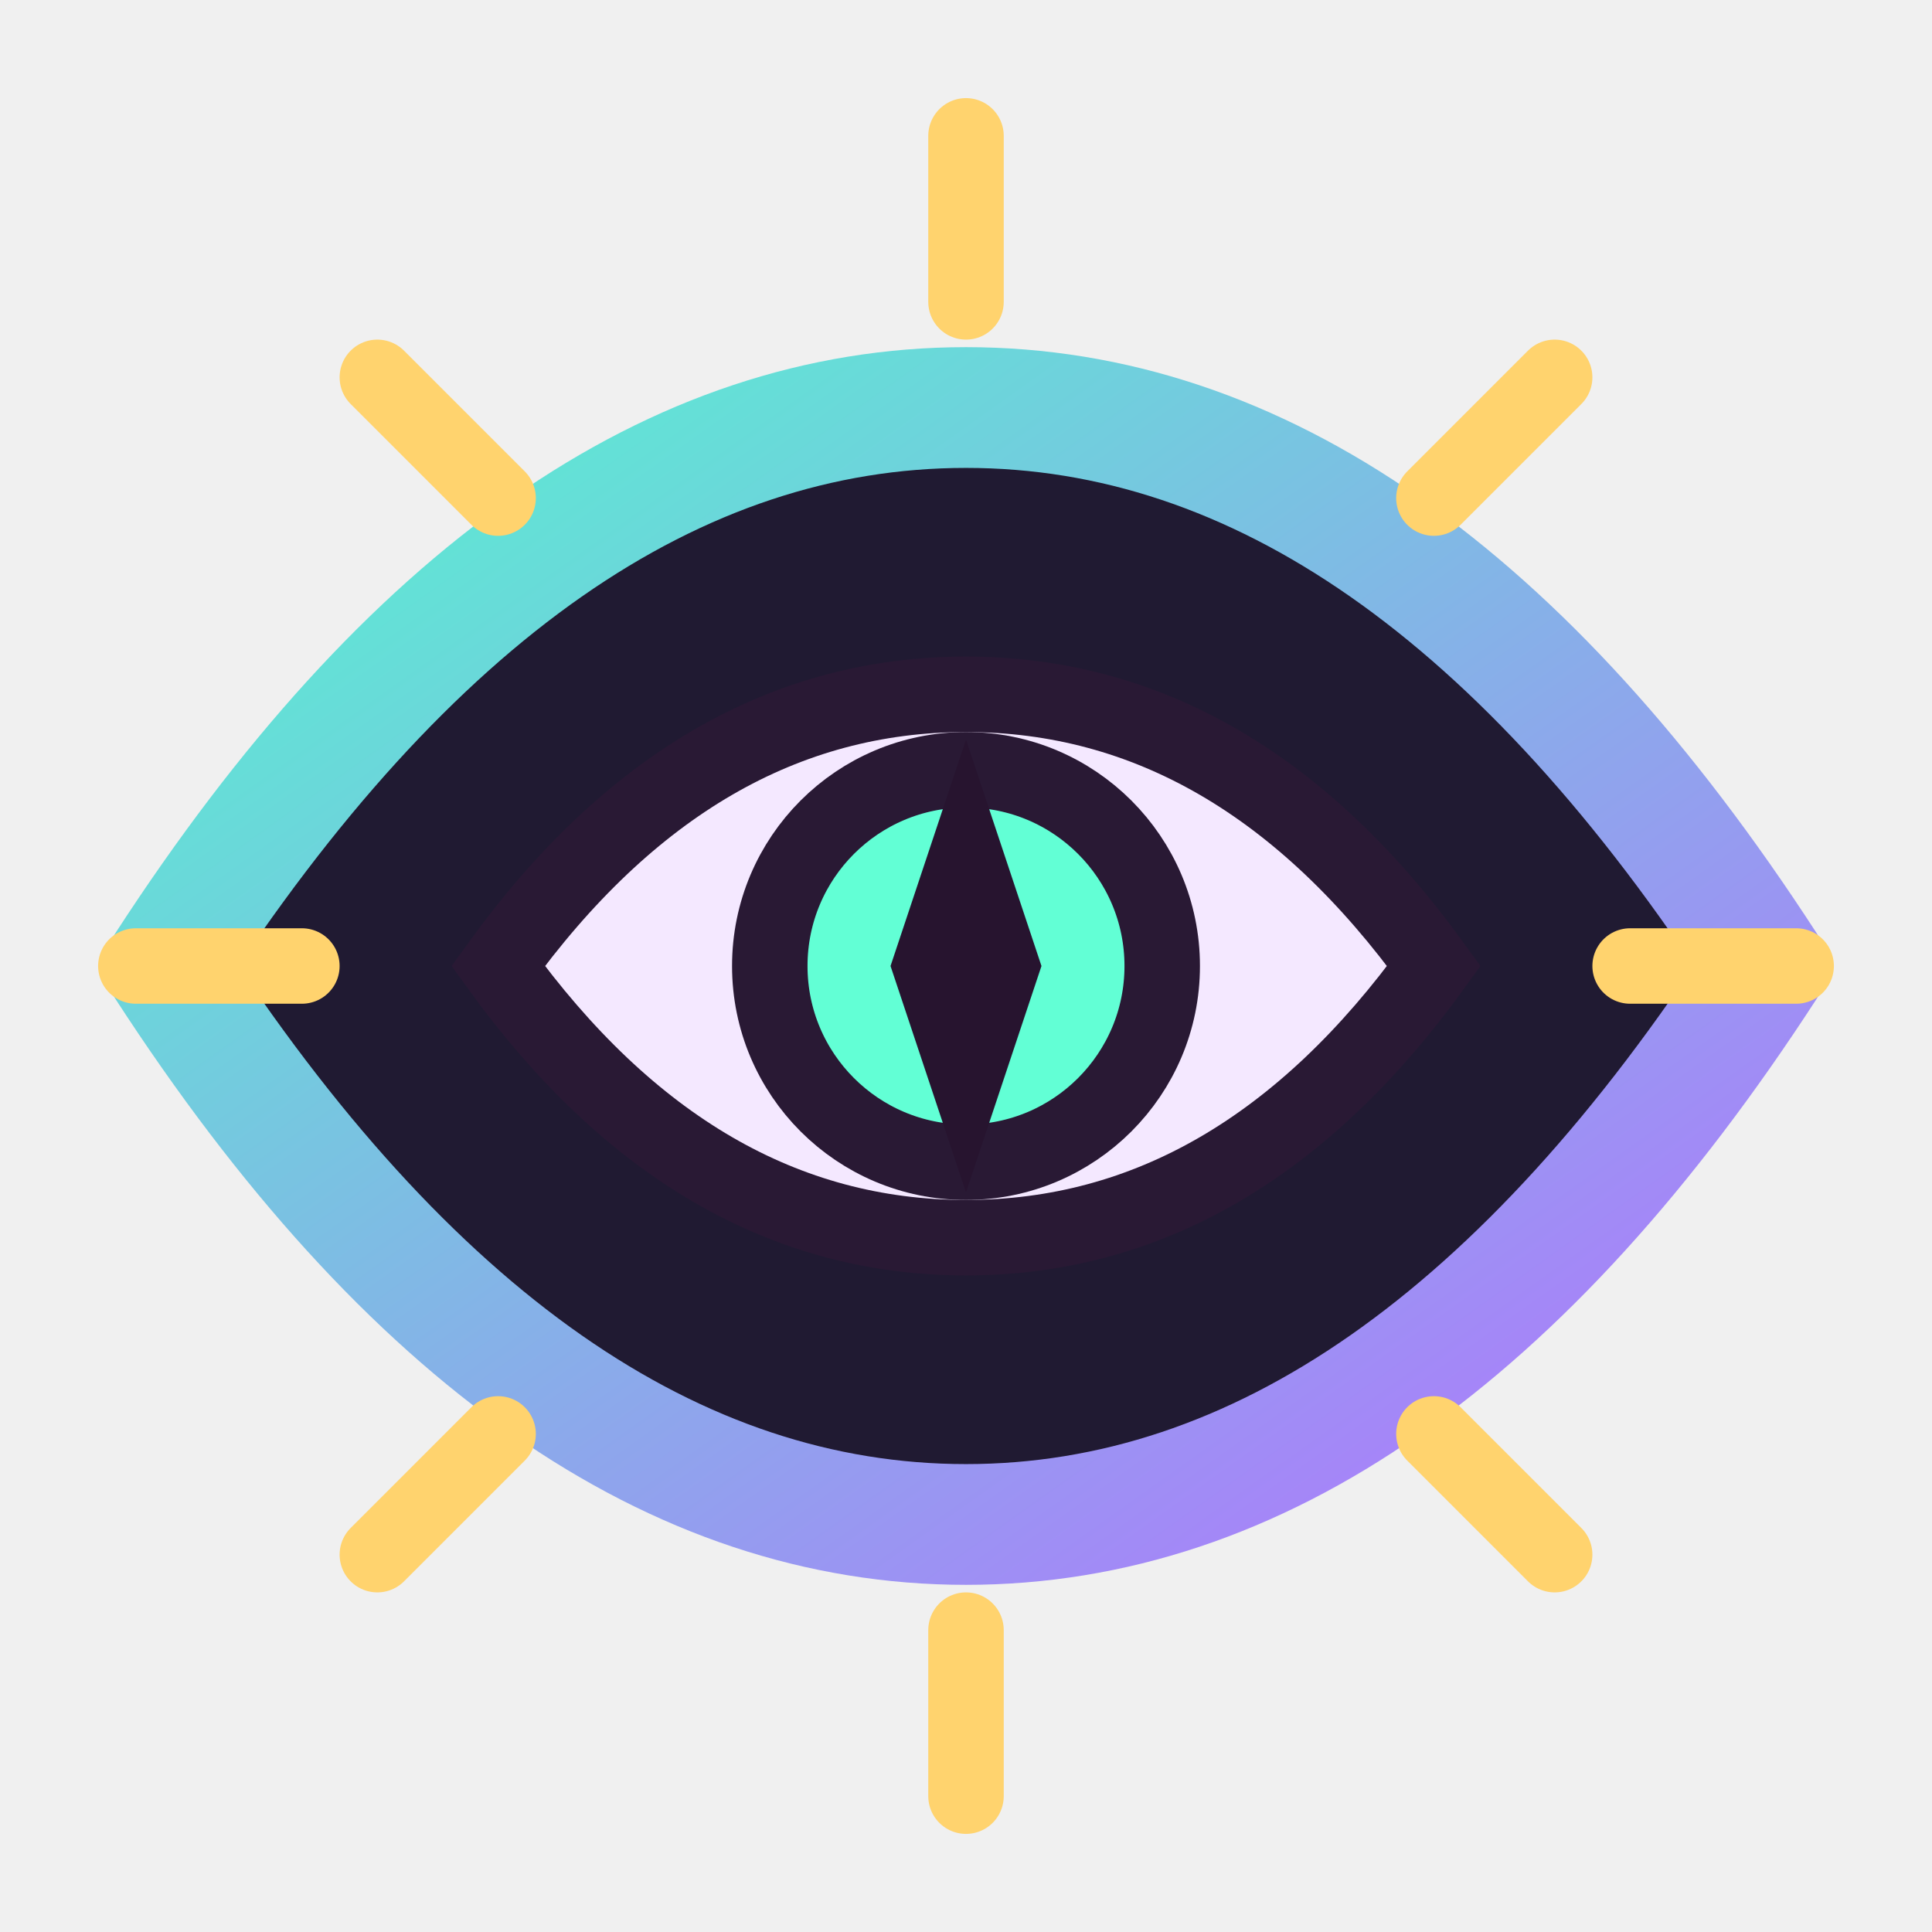
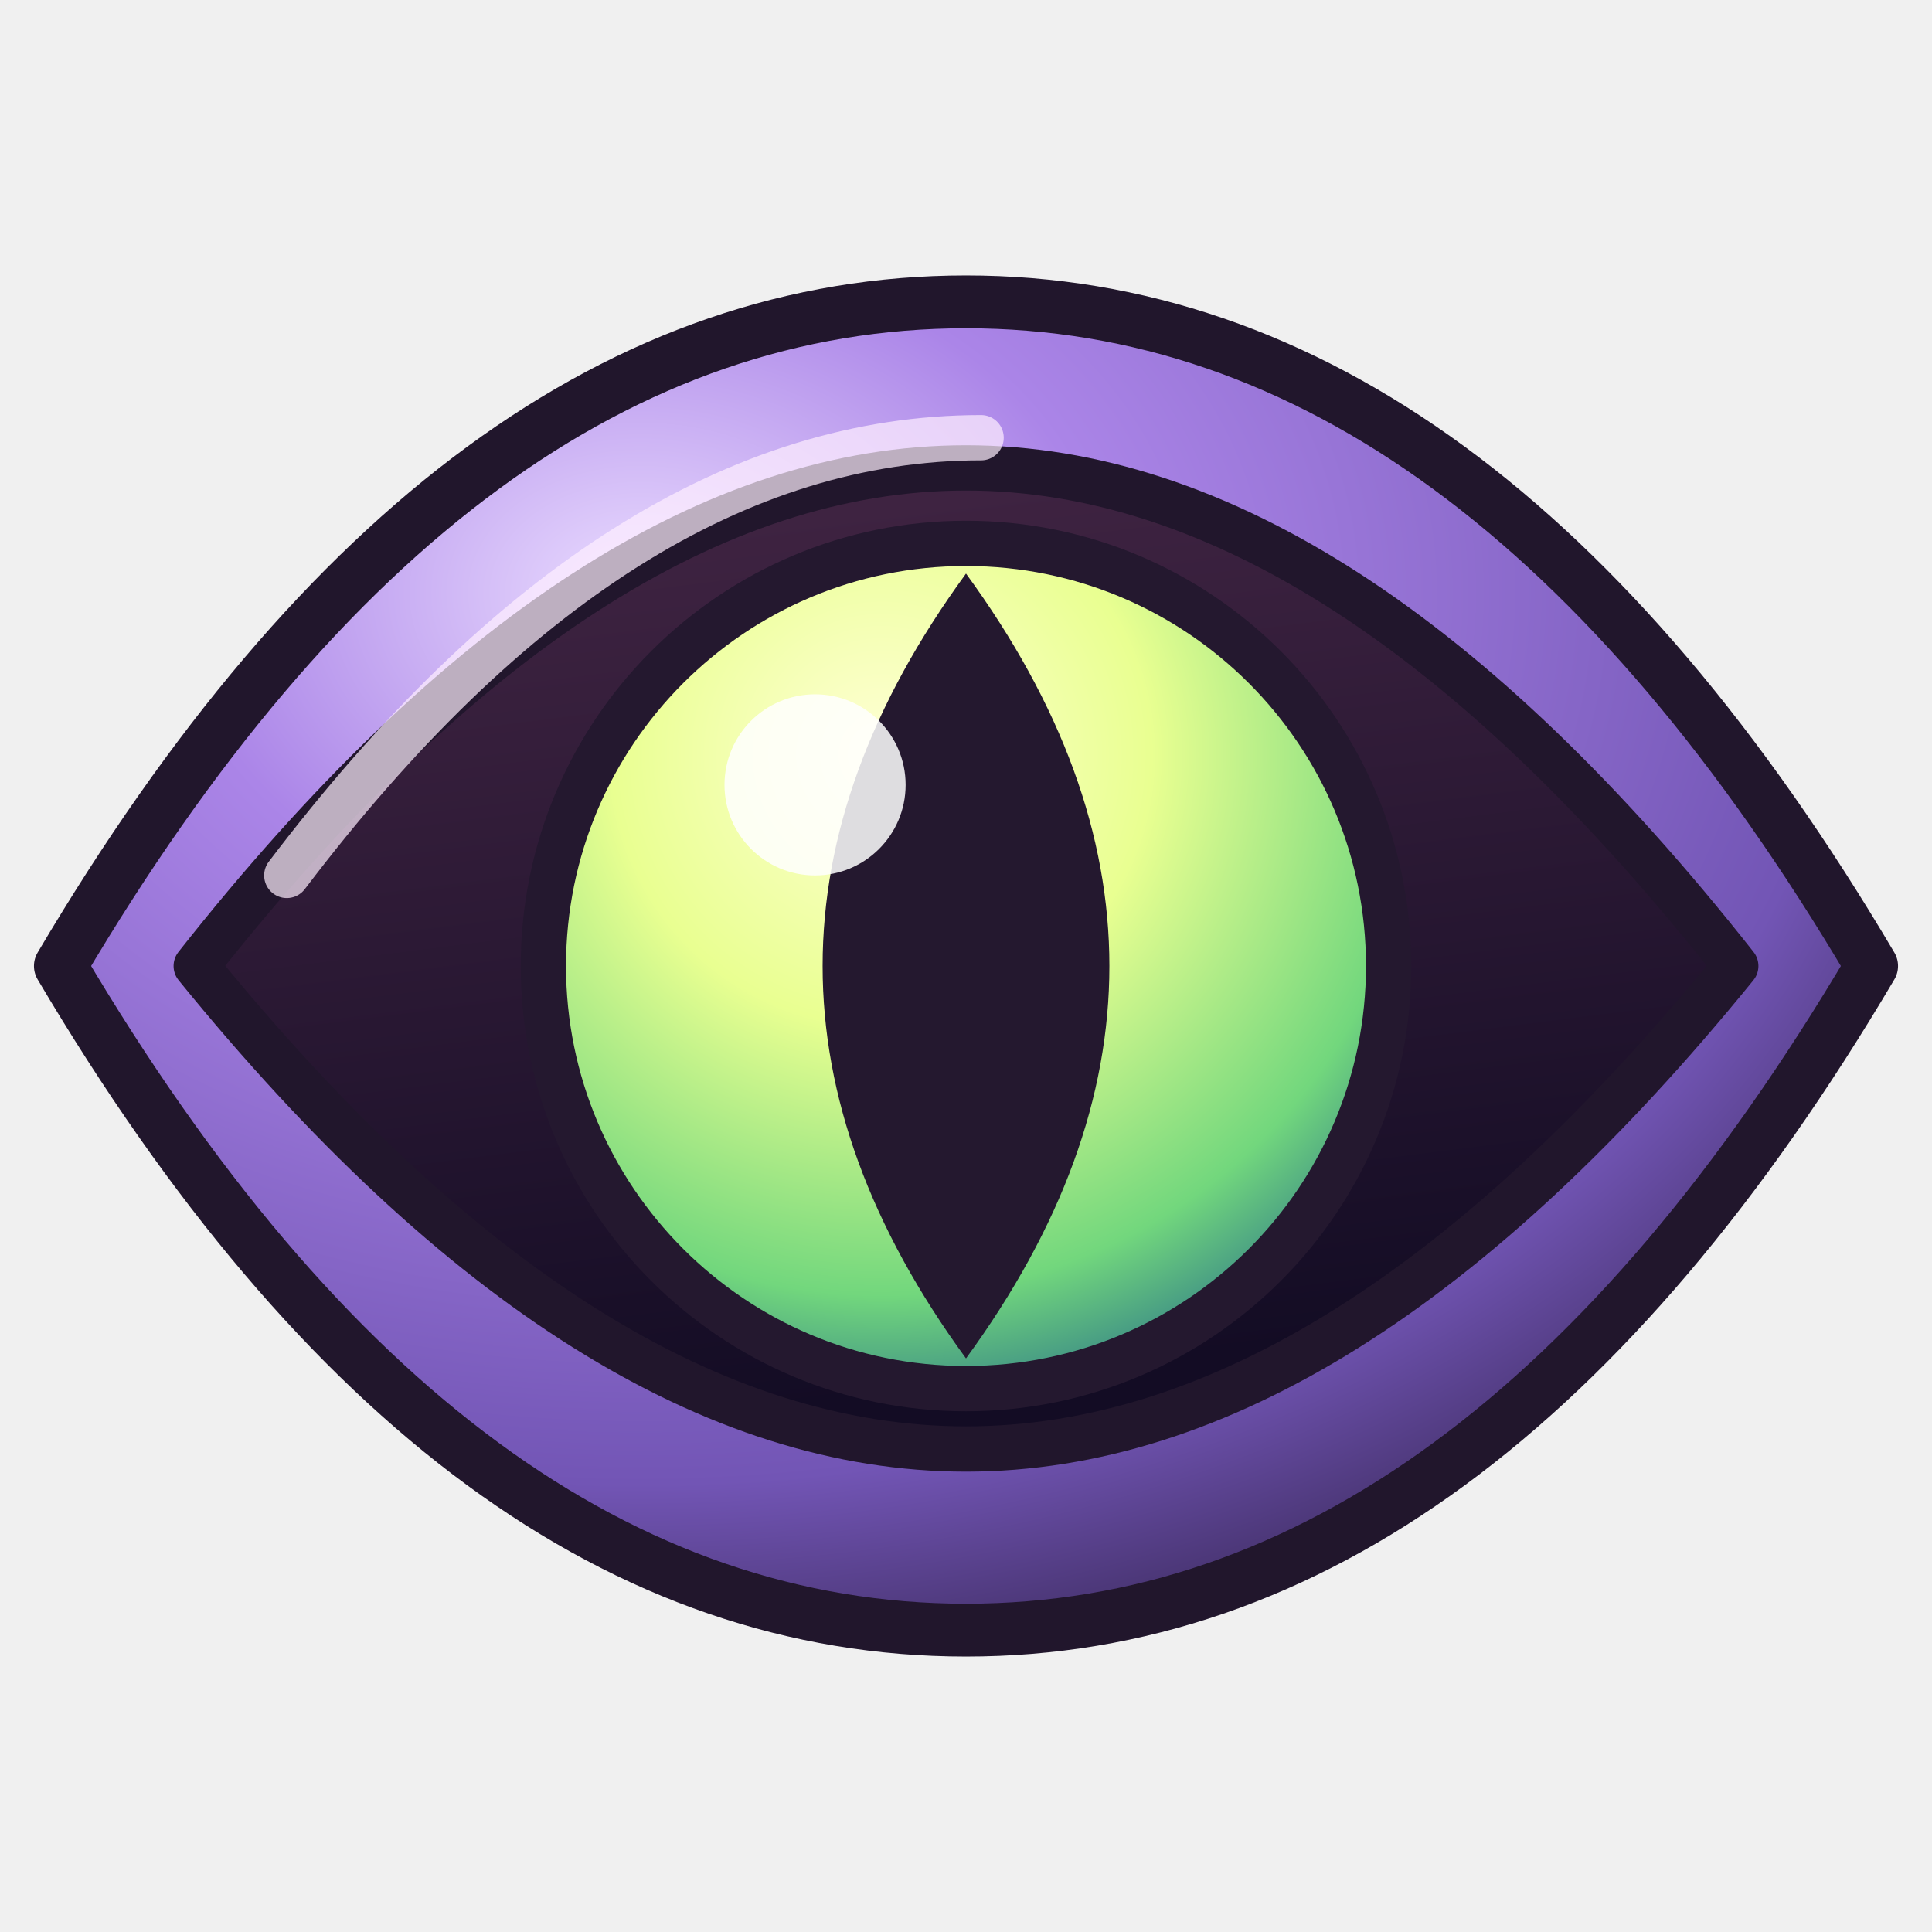
<svg xmlns="http://www.w3.org/2000/svg" viewBox="0 0 128 128" role="img" aria-label="Eye of Chaos">
  <defs>
-     <linearGradient id="e" x2="1" y2="1">
-       <stop stop-color="#55f5cf" />
-       <stop offset="1" stop-color="#b372ff" />
+     <radialGradient id="skin" cx=".32" cy=".22" r=".88">
+       <stop stop-color="#eadcff" />
+       <stop offset=".29" stop-color="#ab85e8" />
+       <stop offset=".76" stop-color="#7255b5" />
+       <stop offset="1" stop-color="#31224d" />
+     </radialGradient>
+     <linearGradient id="horn" x1="0" y1="0" x2="1" y2="1">
+       <stop stop-color="#eadcff" />
+       <stop offset=".36" stop-color="#d9b7ff" />
+       <stop offset=".7" stop-color="#7255b5" />
+       <stop offset="1" stop-color="#201529" />
    </linearGradient>
+     <linearGradient id="ink" x2=".2" y2="1">
+       <stop stop-color="#442645" />
+       <stop offset="1" stop-color="#130c24" />
+     </linearGradient>
+     <radialGradient id="eye" cx=".4" cy=".25" r=".8">
+       <stop stop-color="#ffffd5" />
+       <stop offset=".4" stop-color="#e9ff91" />
+       <stop offset=".8" stop-color="#72d77d" />
+       <stop offset="1" stop-color="#317d87" />
+     </radialGradient>
+     <linearGradient id="tooth" x2="0" y2="1">
+       <stop stop-color="#fffdf0" />
+       <stop offset="1" stop-color="#d2b8d5" />
+     </linearGradient>
+     <radialGradient id="blush">
+       <stop stop-color="#ff94a7" stop-opacity=".8" />
+       <stop offset="1" stop-color="#ff487e" stop-opacity="0" />
+     </radialGradient>
  </defs>
-   <path d="M11 64Q35 27 64 27t53 37Q93 101 64 101T11 64Z" fill="#201a32" stroke="url(#e)" stroke-width="8" stroke-linejoin="round" />
-   <path d="M33 64q13-18 31-18t31 18Q82 82 64 82T33 64Z" fill="#f4e8ff" stroke="#291934" stroke-width="5" />
-   <circle cx="64" cy="64" r="13" fill="#62ffd5" stroke="#291934" stroke-width="5" />
-   <path d="m64 49 5 15-5 15-5-15Z" fill="#27142f" />
-   <path d="M64 9v11m0 88v11M9 64h11m88 0h11M25 25l8 8m62 62 8 8m0-78-8 8m-62 62-8 8" stroke="#ffd36e" stroke-width="5" stroke-linecap="round" />
+   <path d="M4 64Q30 20 64 20Q98 20 124 64Q98 108 64 108Q30 108 4 64Z" fill="url(#skin)" stroke="#21162c" stroke-width="3.5" stroke-linejoin="round" stroke-linecap="round" />
+   <path d="M13 64Q39 31 64 31Q89 31 115 64Q89 96 64 96Q39 96 13 64Z" fill="url(#ink)" stroke="#21162c" stroke-width="3" stroke-linejoin="round" stroke-linecap="round" />
+   <circle cx="64" cy="64" r="28" fill="url(#eye)" stroke="#24182f" stroke-width="3" />
+   <path d="M64 38Q83 64 64 90Q45 64 64 38Z" fill="#24182f" />
+   <circle cx="54" cy="52" r="6" fill="#fff" opacity=".85" />
+   <path d="M19 58Q41 29 65 29" fill="none" stroke="#fff0ff" stroke-opacity=".7" stroke-width="3" stroke-linecap="round" />
</svg>
